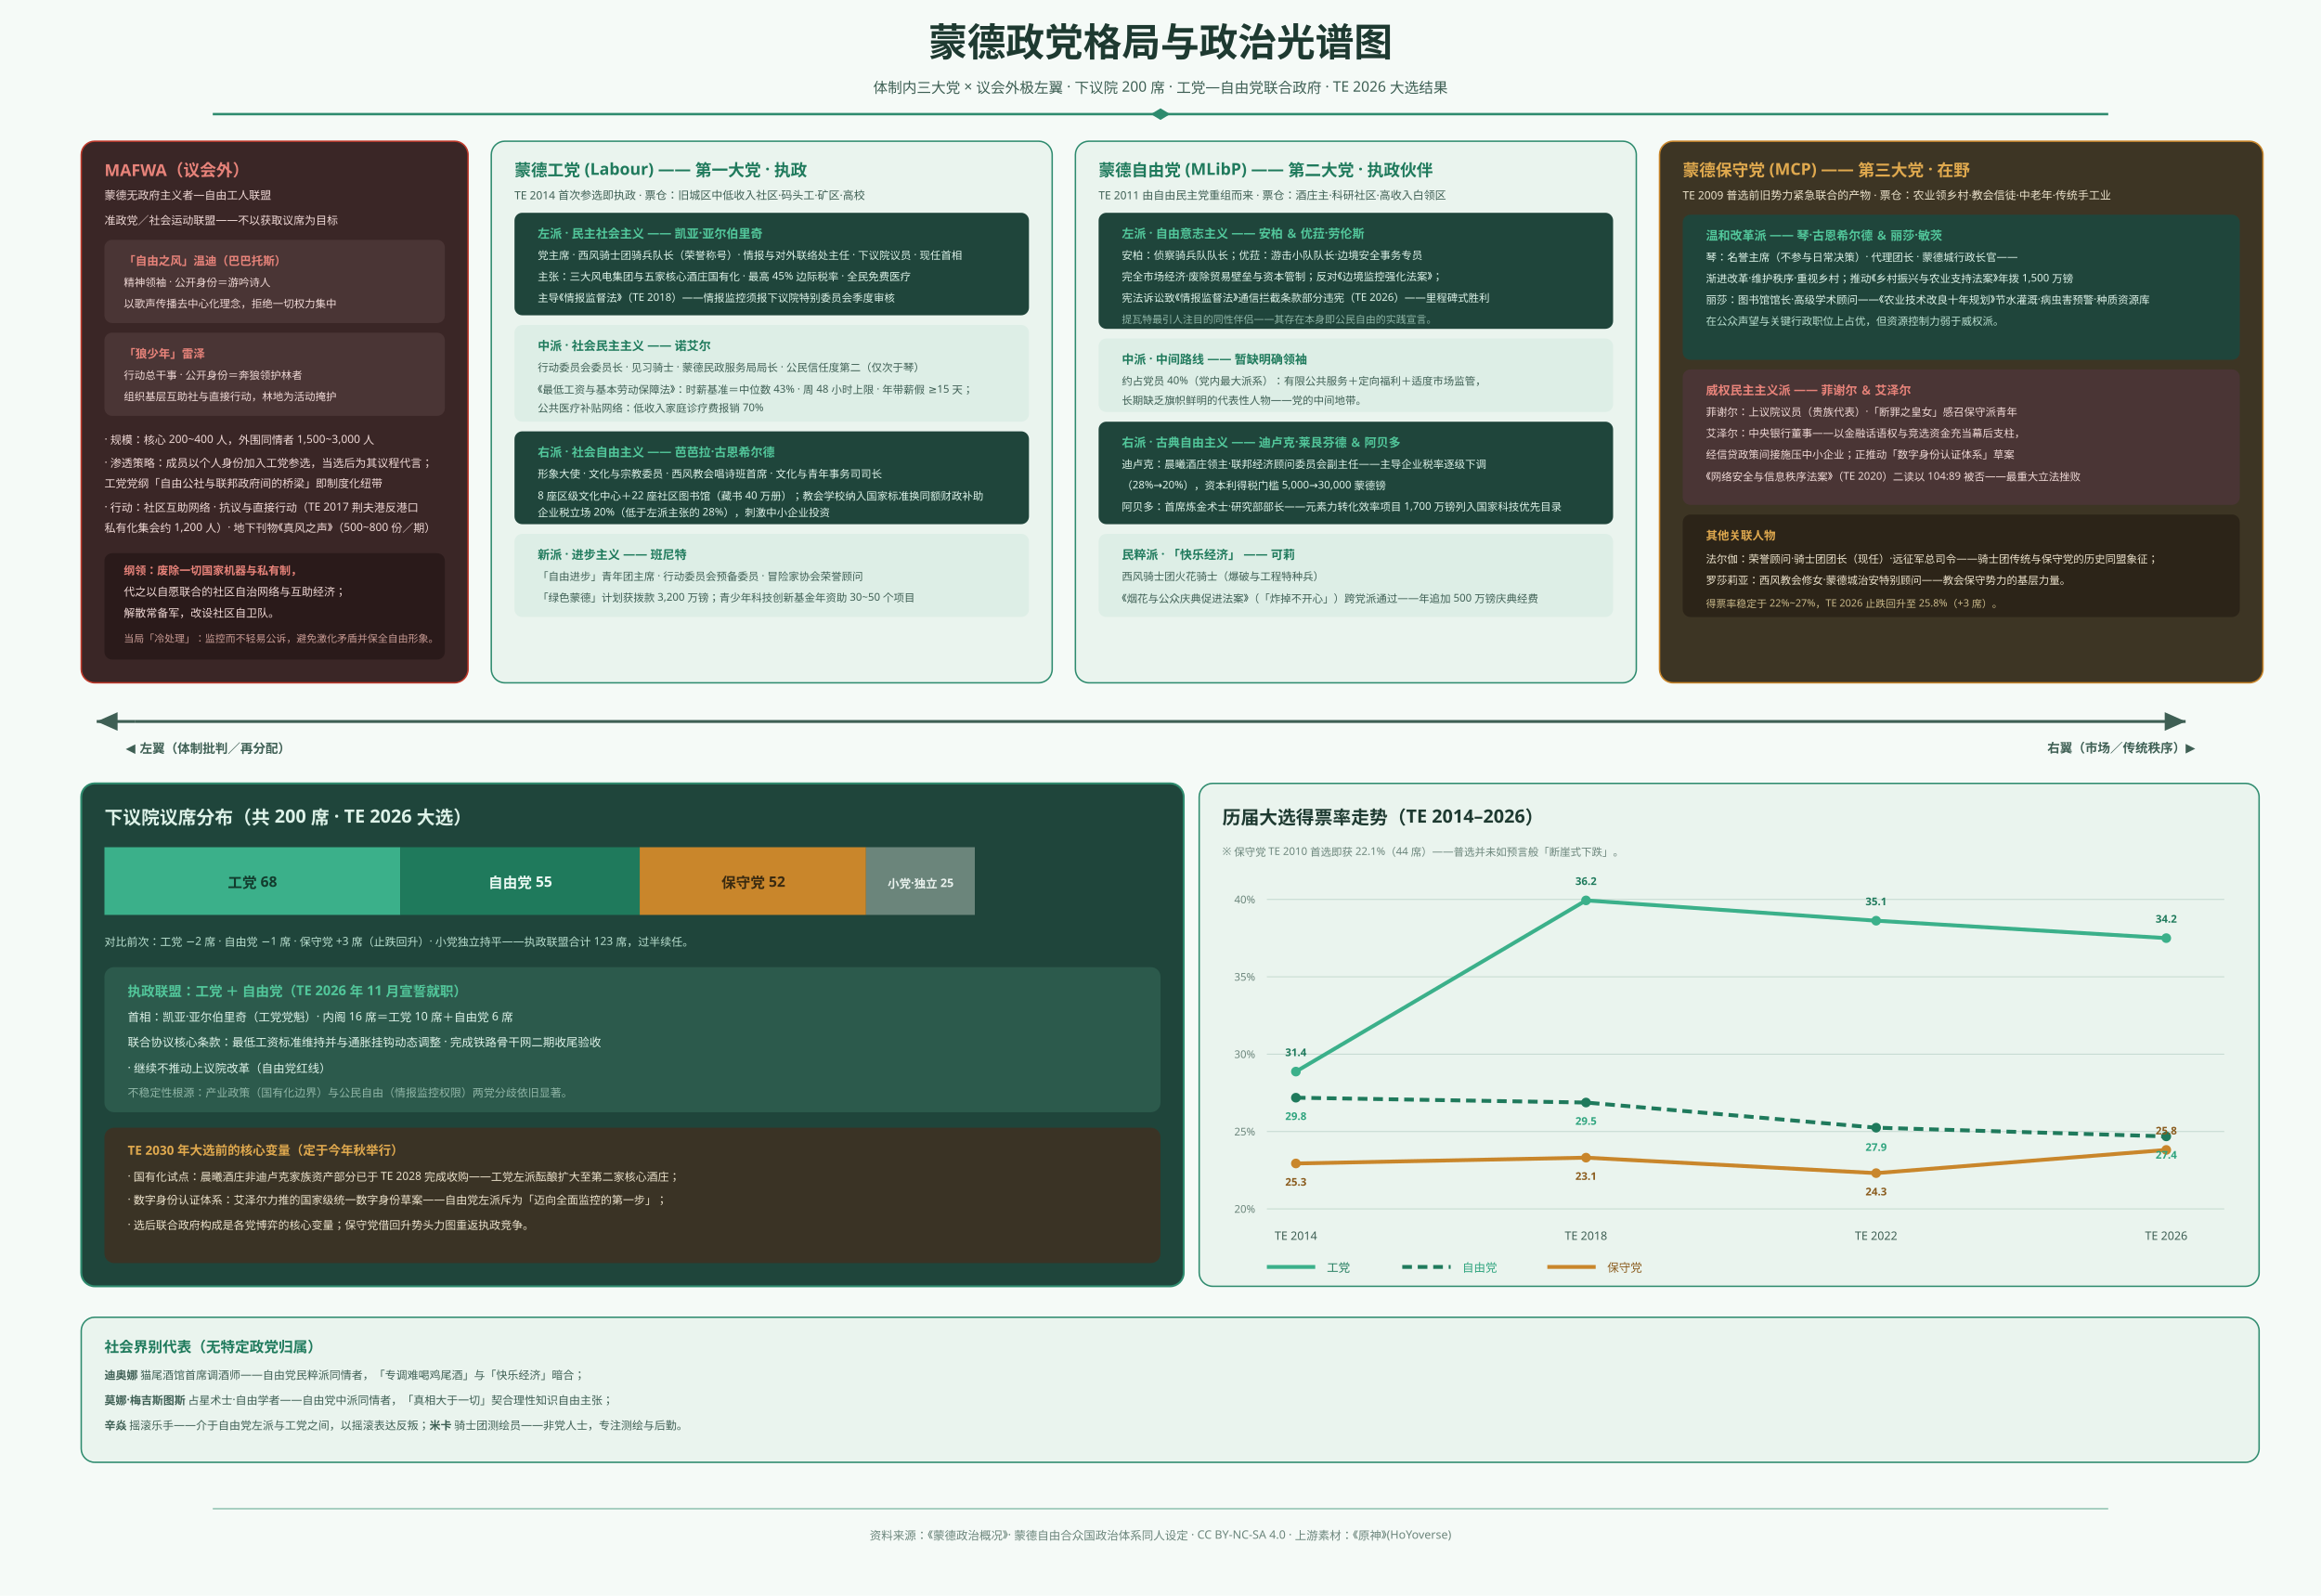
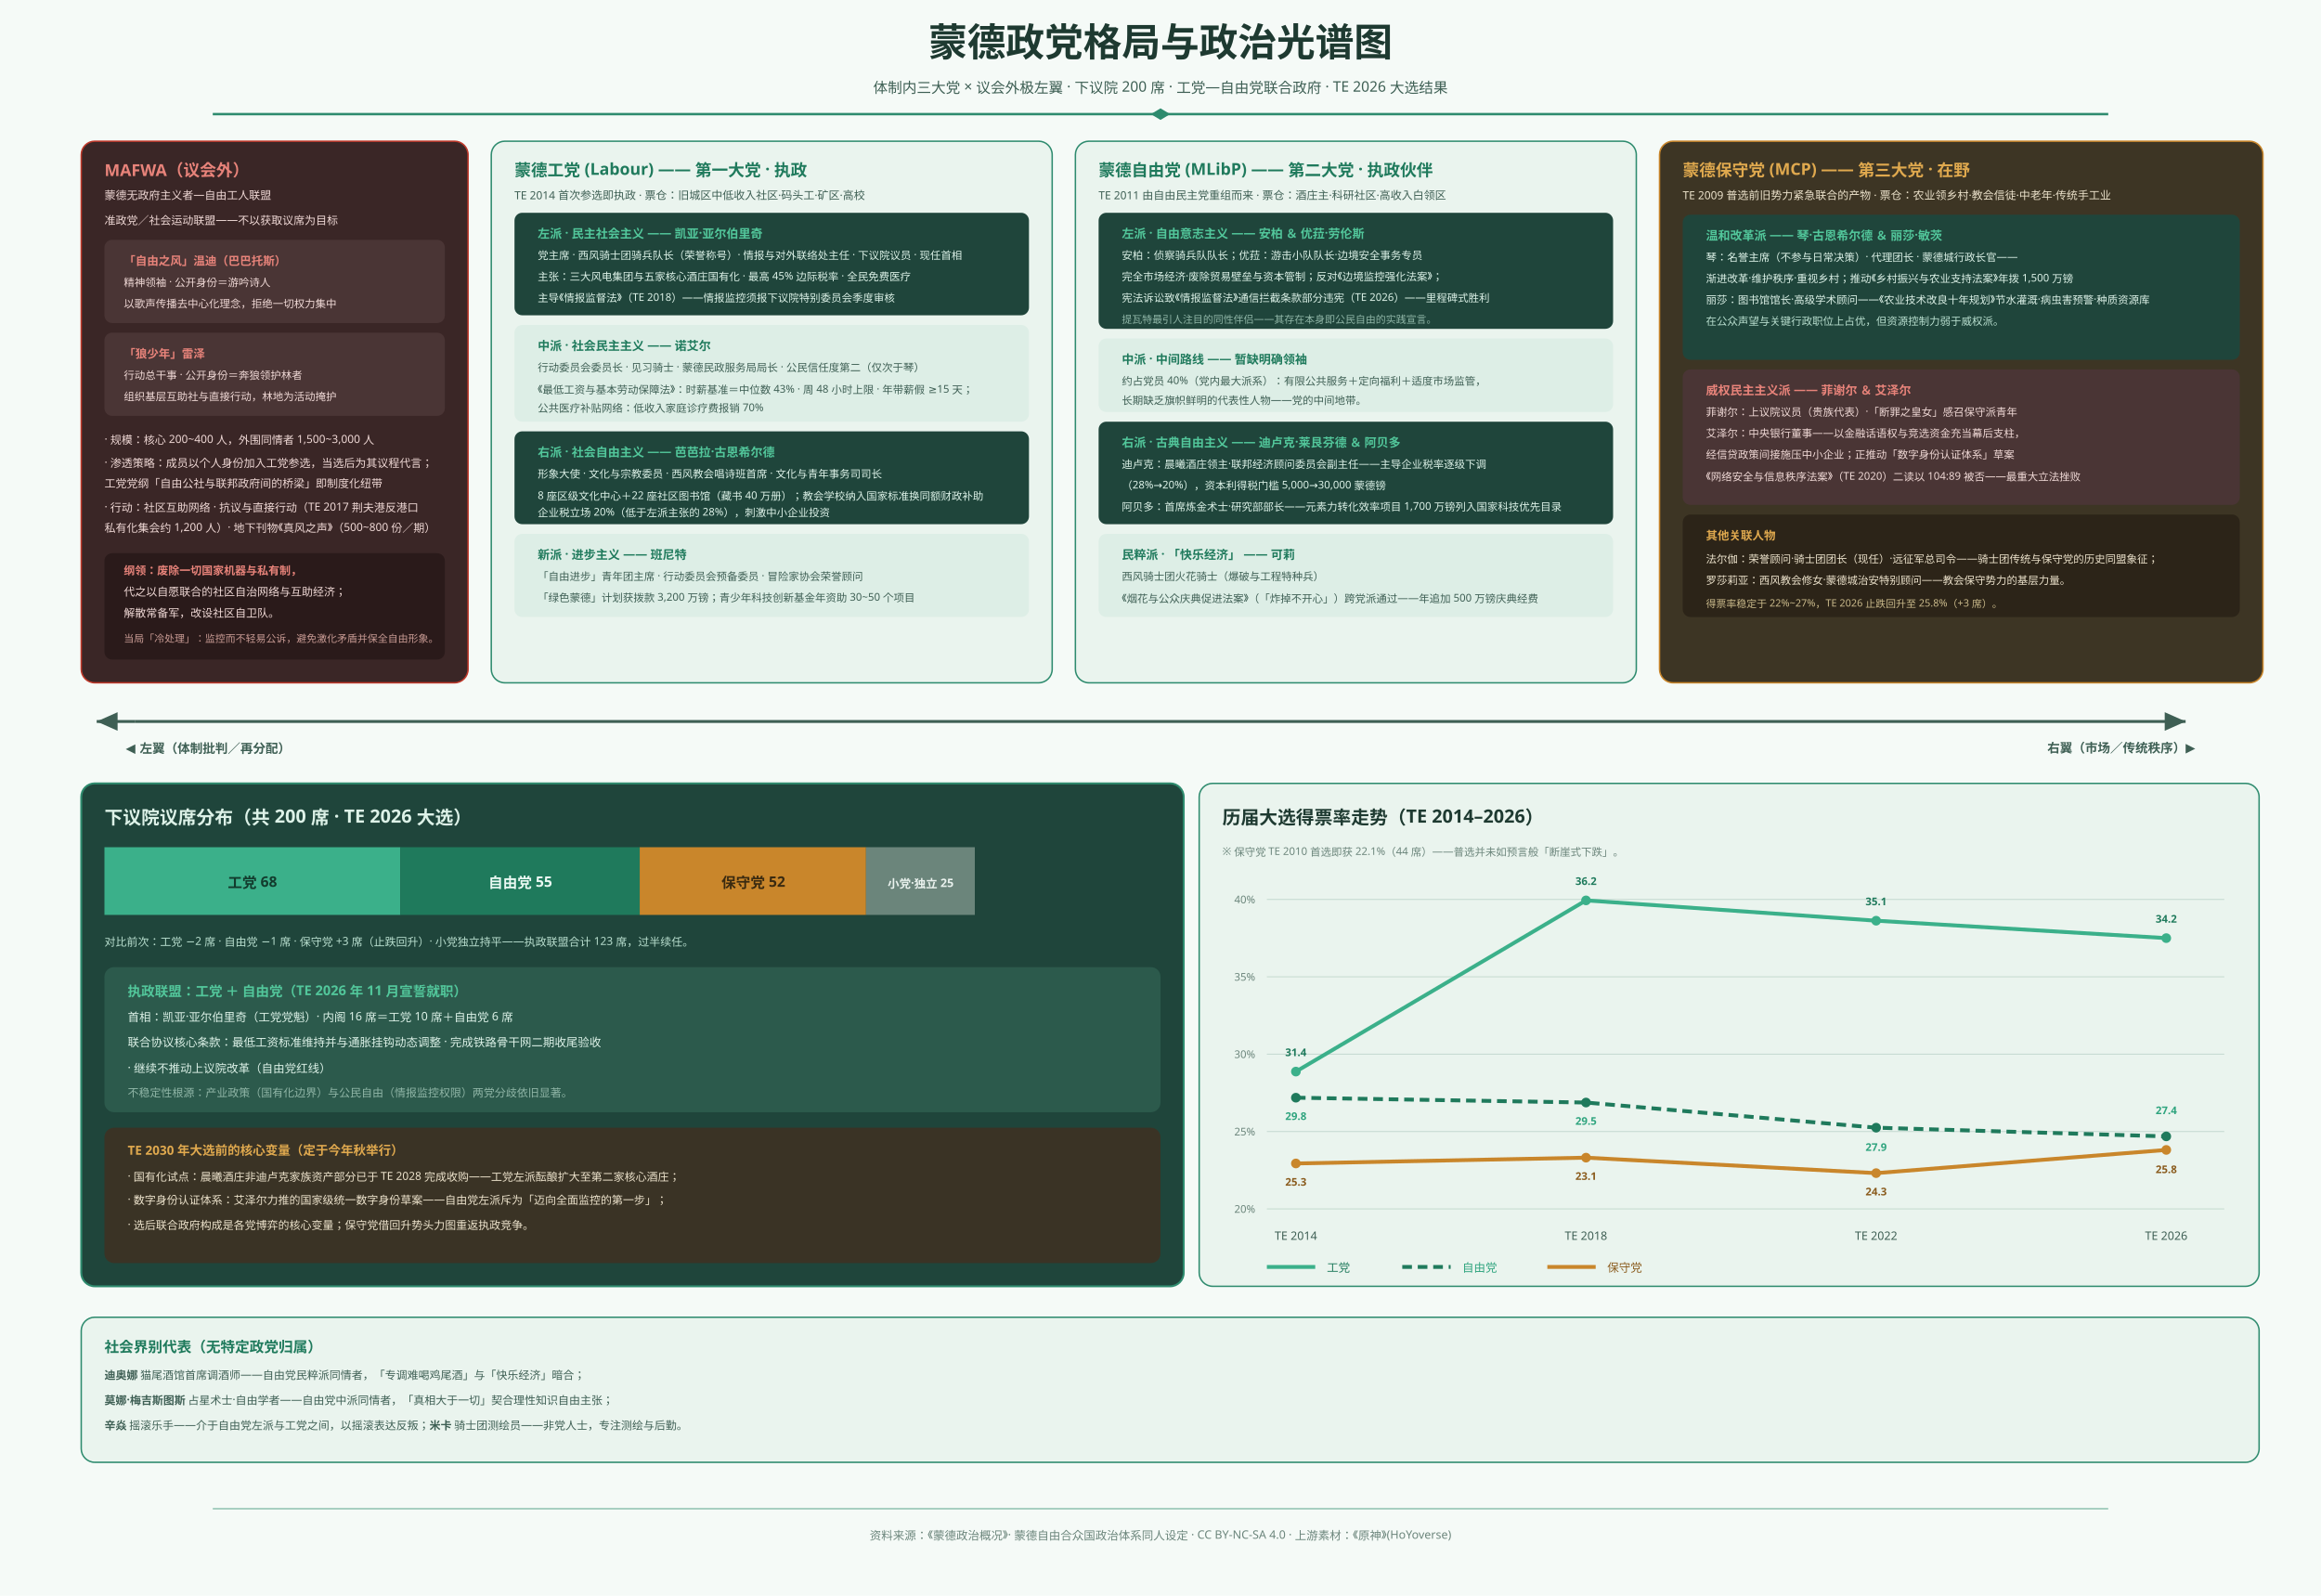
<svg xmlns="http://www.w3.org/2000/svg" viewBox="0 0 2400 1650" font-family="'Microsoft YaHei','PingFang SC','Noto Sans SC',sans-serif">
  <defs>
    <linearGradient id="anemoTop" x1="0" y1="0" x2="0" y2="1">
      <stop offset="0" stop-color="#3BB08A" />
      <stop offset="1" stop-color="#1F7A5C" />
    </linearGradient>
    <marker id="arrowDark" viewBox="0 0 10 10" refX="9" refY="5" markerWidth="8" markerHeight="8" orient="auto-start-reverse">
      <path d="M 0 1 L 9 5 L 0 9 Z" fill="#3E5F54" />
    </marker>
  </defs>
  <rect width="2400" height="1650" fill="#F5FAF7" />
  <text x="1200" y="58" text-anchor="middle" font-size="40" font-weight="700" fill="#1E3A31">蒙德政党格局与政治光谱图</text>
  <text x="1200" y="96" text-anchor="middle" font-size="15" fill="#3E5F54">体制内三大党 × 议会外极左翼 · 下议院 200 席 · 工党—自由党联合政府 · TE 2026 大选结果</text>
  <line x1="220" y1="118" x2="2180" y2="118" stroke="#2E8B6E" stroke-width="2.5" />
  <polygon points="1200,112 1210,118 1200,124 1190,118" fill="#2E8B6E" />
  <g>
    <rect x="84" y="146" width="400" height="560" rx="14" fill="#3A2626" stroke="#C0392B" stroke-width="1.5" />
    <text x="108" y="182" font-size="17" font-weight="700" fill="#E8837A">MAFWA（议会外）</text>
    <text x="108" y="206" font-size="11.5" fill="#F0D9D6">蒙德无政府主义者—自由工人联盟</text>
    <text x="108" y="232" font-size="11.5" fill="#F0D9D6">准政党／社会运动联盟——不以获取议席为目标</text>
    <rect x="108" y="248" width="352" height="86" rx="8" fill="#4A3535" />
    <text x="128" y="274" font-size="12" font-weight="700" fill="#E8837A">「自由之风」温迪（巴巴托斯）</text>
    <text x="128" y="296" font-size="11" fill="#F0D9D6">精神领袖 · 公开身份＝游吟诗人</text>
    <text x="128" y="318" font-size="11" fill="#F0D9D6">以歌声传播去中心化理念，拒绝一切权力集中</text>
    <rect x="108" y="344" width="352" height="86" rx="8" fill="#4A3535" />
    <text x="128" y="370" font-size="12" font-weight="700" fill="#E8837A">「狼少年」雷泽</text>
    <text x="128" y="392" font-size="11" fill="#F0D9D6">行动总干事 · 公开身份＝奔狼领护林者</text>
    <text x="128" y="414" font-size="11" fill="#F0D9D6">组织基层互助社与直接行动，林地为活动掩护</text>
    <text x="108" y="458" font-size="11.5" fill="#F0D9D6">· 规模：核心 200~400 人，外围同情者 1,500~3,000 人</text>
    <text x="108" y="482" font-size="11.5" fill="#F0D9D6">· 渗透策略：成员以个人身份加入工党参选，当选后为其议程代言；</text>
    <text x="108" y="504" font-size="11.5" fill="#F0D9D6">  工党党纲「自由公社与联邦政府间的桥梁」即制度化纽带</text>
    <text x="108" y="528" font-size="11.5" fill="#F0D9D6">· 行动：社区互助网络 · 抗议与直接行动（TE 2017 荆夫港反港口</text>
    <text x="108" y="550" font-size="11.5" fill="#F0D9D6">  私有化集会约 1,200 人）· 地下刊物《真风之声》（500~800 份／期）</text>
    <rect x="108" y="572" width="352" height="110" rx="8" fill="#2A1A1A" />
    <text x="128" y="594" font-size="11.5" font-weight="700" fill="#E8837A">纲领：废除一切国家机器与私有制，</text>
    <text x="128" y="616" font-size="11.5" fill="#F0D9D6">代之以自愿联合的社区自治网络与互助经济；</text>
    <text x="128" y="638" font-size="11.5" fill="#F0D9D6">解散常备军，改设社区自卫队。</text>
    <text x="128" y="664" font-size="10.5" fill="#C99B94">当局「冷处理」：监控而不轻易公诉，避免激化矛盾并保全自由形象。</text>
    <rect x="508" y="146" width="580" height="560" rx="14" fill="#EAF4EE" stroke="#2E8B6E" stroke-width="1.5" />
    <text x="532" y="182" font-size="17" font-weight="700" fill="#1F7A5C">蒙德工党 (Labour) —— 第一大党 · 执政</text>
    <text x="532" y="206" font-size="11.5" fill="#3E5F54">TE 2014 首次参选即执政 · 票仓：旧城区中低收入社区·码头工·矿区·高校</text>
    <rect x="532" y="220" width="532" height="106" rx="8" fill="#1F453B" />
    <text x="556" y="246" font-size="12.5" font-weight="700" fill="#52C79B">左派 · 民主社会主义 —— 凯亚·亚尔伯里奇</text>
    <text x="556" y="268" font-size="11" fill="#DDF2E8">党主席 · 西风骑士团骑兵队长（荣誉称号）· 情报与对外联络处主任 · 下议院议员 · 现任首相</text>
    <text x="556" y="290" font-size="11" fill="#DDF2E8">主张：三大风电集团与五家核心酒庄国有化 · 最高 45% 边际税率 · 全民免费医疗</text>
    <text x="556" y="312" font-size="11" fill="#DDF2E8">主导《情报监督法》（TE 2018）——情报监控须报下议院特别委员会季度审核</text>
    <rect x="532" y="336" width="532" height="100 " rx="8" fill="#DDEEE6" />
    <text x="556" y="362" font-size="12.5" font-weight="700" fill="#1F7A5C">中派 · 社会民主主义 —— 诺艾尔</text>
    <text x="556" y="384" font-size="11" fill="#3E5F54">行动委员会委员长 · 见习骑士 · 蒙德民政服务局局长 · 公民信任度第二（仅次于琴）</text>
    <text x="556" y="406" font-size="11" fill="#3E5F54">《最低工资与基本劳动保障法》：时薪基准＝中位数 43% · 周 48 小时上限 · 年带薪假 ≥15 天；</text>
    <text x="556" y="426" font-size="11" fill="#3E5F54">公共医疗补贴网络：低收入家庭诊疗费报销 70%</text>
    <rect x="532" y="446" width="532" height="96" rx="8" fill="#1F453B" />
    <text x="556" y="472" font-size="12.5" font-weight="700" fill="#52C79B">右派 · 社会自由主义 —— 芭芭拉·古恩希尔德</text>
    <text x="556" y="494" font-size="11" fill="#DDF2E8">形象大使 · 文化与宗教委员 · 西风教会唱诗班首席 · 文化与青年事务司司长</text>
    <text x="556" y="516" font-size="11" fill="#DDF2E8">8 座区级文化中心＋22 座社区图书馆（藏书 40 万册）；教会学校纳入国家标准换同额财政补助</text>
    <text x="556" y="534" font-size="11" fill="#DDF2E8">企业税立场 20%（低于左派主张的 28%），刺激中小企业投资</text>
    <rect x="532" y="552" width="532" height="86" rx="8" fill="#DDEEE6" />
    <text x="556" y="578" font-size="12.5" font-weight="700" fill="#1F7A5C">新派 · 进步主义 —— 班尼特</text>
    <text x="556" y="600" font-size="11" fill="#3E5F54">「自由进步」青年团主席 · 行动委员会预备委员 · 冒险家协会荣誉顾问</text>
    <text x="556" y="622" font-size="11" fill="#3E5F54">「绿色蒙德」计划获拨款 3,200 万镑；青少年科技创新基金年资助 30~50 个项目</text>
    <rect x="1112" y="146" width="580" height="560" rx="14" fill="#EAF4EE" stroke="#2E8B6E" stroke-width="1.5" />
    <text x="1136" y="182" font-size="17" font-weight="700" fill="#1F7A5C">蒙德自由党 (MLibP) —— 第二大党 · 执政伙伴</text>
    <text x="1136" y="206" font-size="11.5" fill="#3E5F54">TE 2011 由自由民主党重组而来 · 票仓：酒庄主·科研社区·高收入白领区</text>
    <rect x="1136" y="220" width="532" height="120" rx="8" fill="#1F453B" />
    <text x="1160" y="246" font-size="12.5" font-weight="700" fill="#52C79B">左派 · 自由意志主义 —— 安柏 ＆ 优菈·劳伦斯</text>
    <text x="1160" y="268" font-size="11" fill="#DDF2E8">安柏：侦察骑兵队队长；优菈：游击小队队长·边境安全事务专员</text>
    <text x="1160" y="290" font-size="11" fill="#DDF2E8">完全市场经济·废除贸易壁垒与资本管制；反对《边境监控强化法案》；</text>
    <text x="1160" y="312" font-size="11" fill="#DDF2E8">宪法诉讼致《情报监督法》通信拦截条款部分违宪（TE 2026）——里程碑式胜利</text>
    <text x="1160" y="334" font-size="10.5" fill="#8FB5A6">提瓦特最引人注目的同性伴侣——其存在本身即公民自由的实践宣言。</text>
    <rect x="1136" y="350" width="532" height="76" rx="8" fill="#DDEEE6" />
    <text x="1160" y="376" font-size="12.5" font-weight="700" fill="#1F7A5C">中派 · 中间路线 —— 暂缺明确领袖</text>
    <text x="1160" y="398" font-size="11" fill="#3E5F54">约占党员 40%（党内最大派系）：有限公共服务＋定向福利＋适度市场监管，</text>
    <text x="1160" y="418" font-size="11" fill="#3E5F54">长期缺乏旗帜鲜明的代表性人物——党的中间地带。</text>
    <rect x="1136" y="436" width="532" height="106" rx="8" fill="#1F453B" />
    <text x="1160" y="462" font-size="12.5" font-weight="700" fill="#52C79B">右派 · 古典自由主义 —— 迪卢克·莱艮芬德 ＆ 阿贝多</text>
    <text x="1160" y="484" font-size="11" fill="#DDF2E8">迪卢克：晨曦酒庄领主·联邦经济顾问委员会副主任——主导企业税率逐级下调</text>
    <text x="1160" y="506" font-size="11" fill="#DDF2E8">（28%→20%），资本利得税门槛 5,000→30,000 蒙德镑</text>
    <text x="1160" y="528" font-size="11" fill="#DDF2E8">阿贝多：首席炼金术士·研究部部长——元素力转化效率项目 1,700 万镑列入国家科技优先目录</text>
    <rect x="1136" y="552" width="532" height="86 " rx="8" fill="#DDEEE6" />
    <text x="1160" y="578" font-size="12.5" font-weight="700" fill="#1F7A5C">民粹派 · 「快乐经济」 —— 可莉</text>
    <text x="1160" y="600" font-size="11" fill="#3E5F54">西风骑士团火花骑士（爆破与工程特种兵）</text>
    <text x="1160" y="622" font-size="11" fill="#3E5F54">《烟花与公众庆典促进法案》（「炸掉不开心」）跨党派通过——年追加 500 万镑庆典经费</text>
    <rect x="1716" y="146" width="624" height="560" rx="14" fill="#3D3524" stroke="#C9862B" stroke-width="1.5" />
    <text x="1740" y="182" font-size="17" font-weight="700" fill="#E0A94E">蒙德保守党 (MCP) —— 第三大党 · 在野</text>
    <text x="1740" y="206" font-size="11.5" fill="#EDE3CC">TE 2009 普选前旧势力紧急联合的产物 · 票仓：农业领乡村·教会信徒·中老年·传统手工业</text>
    <rect x="1740" y="222" width="576" height="150" rx="8" fill="#1F453B" />
    <text x="1764" y="248" font-size="12.5" font-weight="700" fill="#52C79B">温和改革派 —— 琴·古恩希尔德 ＆ 丽莎·敏茨</text>
    <text x="1764" y="270" font-size="11" fill="#DDF2E8">琴：名誉主席（不参与日常决策）· 代理团长 · 蒙德城行政长官——</text>
    <text x="1764" y="292" font-size="11" fill="#DDF2E8">渐进改革·维护秩序·重视乡村；推动《乡村振兴与农业支持法案》年拨 1,500 万镑</text>
    <text x="1764" y="314" font-size="11" fill="#DDF2E8">丽莎：图书馆馆长·高级学术顾问——《农业技术改良十年规划》节水灌溉·病虫害预警·种质资源库</text>
    <text x="1764" y="336" font-size="11" fill="#B9DFCF">在公众声望与关键行政职位上占优，但资源控制力弱于威权派。</text>
    <rect x="1740" y="382 " width="576" height="140" rx="8" fill="#4A3535" />
    <text x="1764" y="408" font-size="12.5" font-weight="700" fill="#E8837A">威权民主主义派 —— 菲谢尔 ＆ 艾泽尔</text>
    <text x="1764" y="430" font-size="11" fill="#F0D9D6">菲谢尔：上议院议员（贵族代表）·「断罪之皇女」感召保守派青年</text>
    <text x="1764" y="452" font-size="11" fill="#F0D9D6">艾泽尔：中央银行董事——以金融话语权与竞选资金充当幕后支柱，</text>
    <text x="1764" y="474" font-size="11" fill="#F0D9D6">经信贷政策间接施压中小企业；正推动「数字身份认证体系」草案</text>
    <text x="1764" y="496" font-size="11" fill="#F0D9D6">《网络安全与信息秩序法案》（TE 2020）二读以 104:89 被否——最重大立法挫败</text>
    <rect x="1740" y="532" width="576" height="106 " rx="8" fill="#2C2418" />
    <text x="1764" y="558" font-size="12" font-weight="700" fill="#E0A94E">其他关联人物</text>
    <text x="1764" y="582" font-size="11" fill="#EDE3CC">法尔伽：荣誉顾问·骑士团团长（现任）·远征军总司令——骑士团传统与保守党的历史同盟象征；</text>
    <text x="1764" y="604" font-size="11" fill="#EDE3CC">罗莎莉亚：西风教会修女·蒙德城治安特别顾问——教会保守势力的基层力量。</text>
    <text x="1764" y="628" font-size="10.5" fill="#C9B98A">得票率稳定于 22%~27%，TE 2026 止跌回升至 25.8%（+3 席）。</text>
  </g>
  <g>
    <line x1="140" y1="746" x2="2260" y2="746" stroke="#3E5F54" stroke-width="3" marker-end="url(#arrowDark)" />
    <line x1="140" y1="746" x2="100" y2="746" stroke="#3E5F54" stroke-width="3" marker-end="url(#arrowDark)" />
    <text x="130" y="778" font-size="13" font-weight="700" fill="#3E5F54">◀ 左翼（体制批判／再分配）</text>
    <text x="2270" y="778" text-anchor="end" font-size="13" font-weight="700" fill="#3E5F54">右翼（市场／传统秩序）▶</text>
  </g>
  <g>
    <rect x="84" y="810" width="1140" height="520" rx="14" fill="#1F453B" stroke="#2E8B6E" stroke-width="2" />
    <text x="108" y="852" font-size="19" font-weight="700" fill="#DDF2E8">下议院议席分布（共 200 席 · TE 2026 大选）</text>
    <rect x="108" y="876" width="306" height="70" fill="#3BB08A" />
    <rect x="414" y="876" width="247.5" height="70" fill="#1F7A5C" />
    <rect x="661.5" y="876" width="234" height="70" fill="#C9862B" />
    <rect x="895.5" y="876" width="112.5" height="70" fill="#6B857B" />
    <text x="261" y="918" text-anchor="middle" font-size="15" font-weight="700" fill="#123B2D">工党 68</text>
    <text x="538" y="918" text-anchor="middle" font-size="15" font-weight="700" fill="#EAF9F3">自由党 55</text>
    <text x="779" y="918" text-anchor="middle" font-size="15" font-weight="700" fill="#3A2A10">保守党 52</text>
    <text x="952" y="918" text-anchor="middle" font-size="12" font-weight="700" fill="#EAF2EE">小党·独立 25</text>
    <text x="108" y="978" font-size="11.5" fill="#B9DFCF">对比前次：工党 −2 席 · 自由党 −1 席 · 保守党 +3 席（止跌回升）· 小党独立持平——执政联盟合计 123 席，过半续任。</text>
    <rect x="108" y="1000" width="1092" height="150" rx="10" fill="#2C5A4C" />
    <text x="132" y="1030" font-size="14" font-weight="700" fill="#52C79B">执政联盟：工党 ＋ 自由党（TE 2026 年 11 月宣誓就职）</text>
    <text x="132" y="1056" font-size="12" fill="#DDF2E8">首相：凯亚·亚尔伯里奇（工党党魁）· 内阁 16 席＝工党 10 席＋自由党 6 席</text>
    <text x="132" y="1082" font-size="12" fill="#DDF2E8">联合协议核心条款：最低工资标准维持并与通胀挂钩动态调整 · 完成铁路骨干网二期收尾验收</text>
    <text x="132" y="1108" font-size="12" fill="#DDF2E8">· 继续不推动上议院改革（自由党红线）</text>
    <text x="132" y="1134" font-size="11.5" fill="#8FB5A6">不稳定性根源：产业政策（国有化边界）与公民自由（情报监控权限）两党分歧依旧显著。</text>
    <rect x="108" y="1166 " width="1092" height="140" rx="10" fill="#3A3325" />
    <text x="132" y="1194" font-size="13" font-weight="700" fill="#E0A94E">TE 2030 年大选前的核心变量（定于今年秋举行）</text>
    <text x="132" y="1220" font-size="11.5" fill="#EDE3CC">· 国有化试点：晨曦酒庄非迪卢克家族资产部分已于 TE 2028 完成收购——工党左派酝酿扩大至第二家核心酒庄；</text>
    <text x="132" y="1244" font-size="11.5" fill="#EDE3CC">· 数字身份认证体系：艾泽尔力推的国家级统一数字身份草案——自由党左派斥为「迈向全面监控的第一步」；</text>
    <text x="132" y="1270" font-size="11.5" fill="#EDE3CC">· 选后联合政府构成是各党博弈的核心变量；保守党借回升势头力图重返执政竞争。</text>
  </g>
  <g>
    <rect x="1240" y="810" width="1096" height="520" rx="14" fill="#EAF4EE" stroke="#2E8B6E" stroke-width="1.5" />
    <text x="1264" y="852" font-size="19" font-weight="700" fill="#1E3A31">历届大选得票率走势（TE 2014–2026）</text>
    <g font-size="11" fill="#6B857B">
      <line x1="1310" y1="930" x2="2300" y2="930" stroke="#C5DAD0" />
      <text x="1298" y="934" text-anchor="end">40%</text>
      <line x1="1310" y1="1010" x2="2300" y2="1010" stroke="#C5DAD0" />
      <text x="1298" y="1014" text-anchor="end">35%</text>
      <line x1="1310" y1="1090" x2="2300" y2="1090" stroke="#C5DAD0" />
      <text x="1298" y="1094" text-anchor="end">30%</text>
      <line x1="1310" y1="1170" x2="2300" y2="1170" stroke="#C5DAD0" />
      <text x="1298" y="1174" text-anchor="end">25%</text>
      <line x1="1310" y1="1250" x2="2300" y2="1250" stroke="#C5DAD0" />
      <text x="1298" y="1254" text-anchor="end">20%</text>
    </g>
    <polyline points="1340,1108 1640,931 1940,952 2240,970" fill="none" stroke="#3BB08A" stroke-width="4" />
    <polyline points="1340,1135 1640,1140 1940,1166 2240,1175" fill="none" stroke="#1F7A5C" stroke-width="4" stroke-dasharray="10 6" />
    <polyline points="1340,1203 1640,1197 1940,1213 2240,1189" fill="none" stroke="#C9862B" stroke-width="4" />
    <g fill="#3BB08A">
      <circle cx="1340" cy="1108" r="5" />
      <circle cx="1640" cy="931" r="5" />
      <circle cx="1940" cy="952" r="5" />
      <circle cx="2240" cy="970" r="5" />
    </g>
    <g fill="#1F7A5C">
      <circle cx="1340" cy="1135" r="5" />
      <circle cx="1640" cy="1140" r="5" />
      <circle cx="1940" cy="1166" r="5" />
      <circle cx="2240" cy="1175" r="5" />
    </g>
    <g fill="#C9862B">
      <circle cx="1340" cy="1203" r="5" />
      <circle cx="1640" cy="1197" r="5" />
      <circle cx="1940" cy="1213" r="5" />
      <circle cx="2240" cy="1189" r="5" />
    </g>
    <g font-size="11" font-weight="700">
      <text x="1340" y="1092" text-anchor="middle" fill="#1F7A5C">31.4</text>
      <text x="1640" y="915" text-anchor="middle" fill="#1F7A5C">36.2</text>
      <text x="1940" y="936" text-anchor="middle" fill="#1F7A5C">35.1</text>
      <text x="2240" y="954" text-anchor="middle" fill="#1F7A5C">34.2</text>
      <text x="1340" y="1158" text-anchor="middle" fill="#2FA47E">29.8</text>
      <text x="1640" y="1163" text-anchor="middle" fill="#2FA47E">29.5</text>
      <text x="1940" y="1190" text-anchor="middle" fill="#2FA47E">27.9</text>
-       <text x="2240" y="1198" text-anchor="middle" fill="#2FA47E">27.4</text>
+       <text x="2240" y="1152" text-anchor="middle" fill="#2FA47E">27.4</text>
      <text x="1340" y="1226" text-anchor="middle" fill="#8A5B1D">25.3</text>
      <text x="1640" y="1220" text-anchor="middle" fill="#8A5B1D">23.1</text>
      <text x="1940" y="1236" text-anchor="middle" fill="#8A5B1D">24.3</text>
-       <text x="2240" y="1173" text-anchor="middle" fill="#8A5B1D">25.8</text>
+       <text x="2240" y="1213" text-anchor="middle" fill="#8A5B1D">25.8</text>
    </g>
    <g font-size="12" fill="#3E5F54">
      <text x="1340" y="1282" text-anchor="middle">TE 2014</text>
      <text x="1640" y="1282" text-anchor="middle">TE 2018</text>
      <text x="1940" y="1282" text-anchor="middle">TE 2022</text>
      <text x="2240" y="1282" text-anchor="middle">TE 2026</text>
    </g>
    <g font-size="12">
      <line x1="1310" y1="1310" x2="1360" y2="1310" stroke="#3BB08A" stroke-width="4" />
      <text x="1372" y="1315" fill="#1F7A5C">工党</text>
      <line x1="1450" y1="1310" x2="1500" y2="1310" stroke="#1F7A5C" stroke-width="4" stroke-dasharray="10 6" />
      <text x="1512" y="1315" fill="#2FA47E">自由党</text>
      <line x1="1600" y1="1310" x2="1650" y2="1310" stroke="#C9862B" stroke-width="4" />
      <text x="1662" y="1315" fill="#8A5B1D">保守党</text>
    </g>
    <text x="1264" y="884" font-size="11" fill="#6B857B">※ 保守党 TE 2010 首选即获 22.1%（44 席）——普选并未如预言般「断崖式下跌」。</text>
  </g>
  <g>
    <rect x="84" y="1362" width="2252" height="150" rx="14" fill="#EAF4EE" stroke="#2E8B6E" stroke-width="1.5" />
    <text x="108" y="1398" font-size="15" font-weight="700" fill="#1F7A5C">社会界别代表（无特定政党归属）</text>
    <g font-size="11.5" fill="#3E5F54">
      <text x="108" y="1426">
        <tspan font-weight="700">迪奥娜</tspan> 猫尾酒馆首席调酒师——自由党民粹派同情者，「专调难喝鸡尾酒」与「快乐经济」暗合；</text>
      <text x="108" y="1452">
        <tspan font-weight="700">莫娜·梅吉斯图斯</tspan> 占星术士·自由学者——自由党中派同情者，「真相大于一切」契合理性知识自由主张；</text>
      <text x="108" y="1478">
        <tspan font-weight="700">辛焱</tspan> 摇滚乐手——介于自由党左派与工党之间，以摇滚表达反叛；<tspan font-weight="700">米卡</tspan> 骑士团测绘员——非党人士，专注测绘与后勤。</text>
    </g>
  </g>
  <line x1="220" y1="1560" x2="2180" y2="1560" stroke="#2E8B6E" stroke-width="1.5" opacity="0.5" />
  <text x="1200" y="1592" text-anchor="middle" font-size="12" fill="#6B857B">资料来源：《蒙德政治概况》· 蒙德自由合众国政治体系同人设定 · CC BY-NC-SA 4.0 · 上游素材：《原神》(HoYoverse)</text>
</svg>
